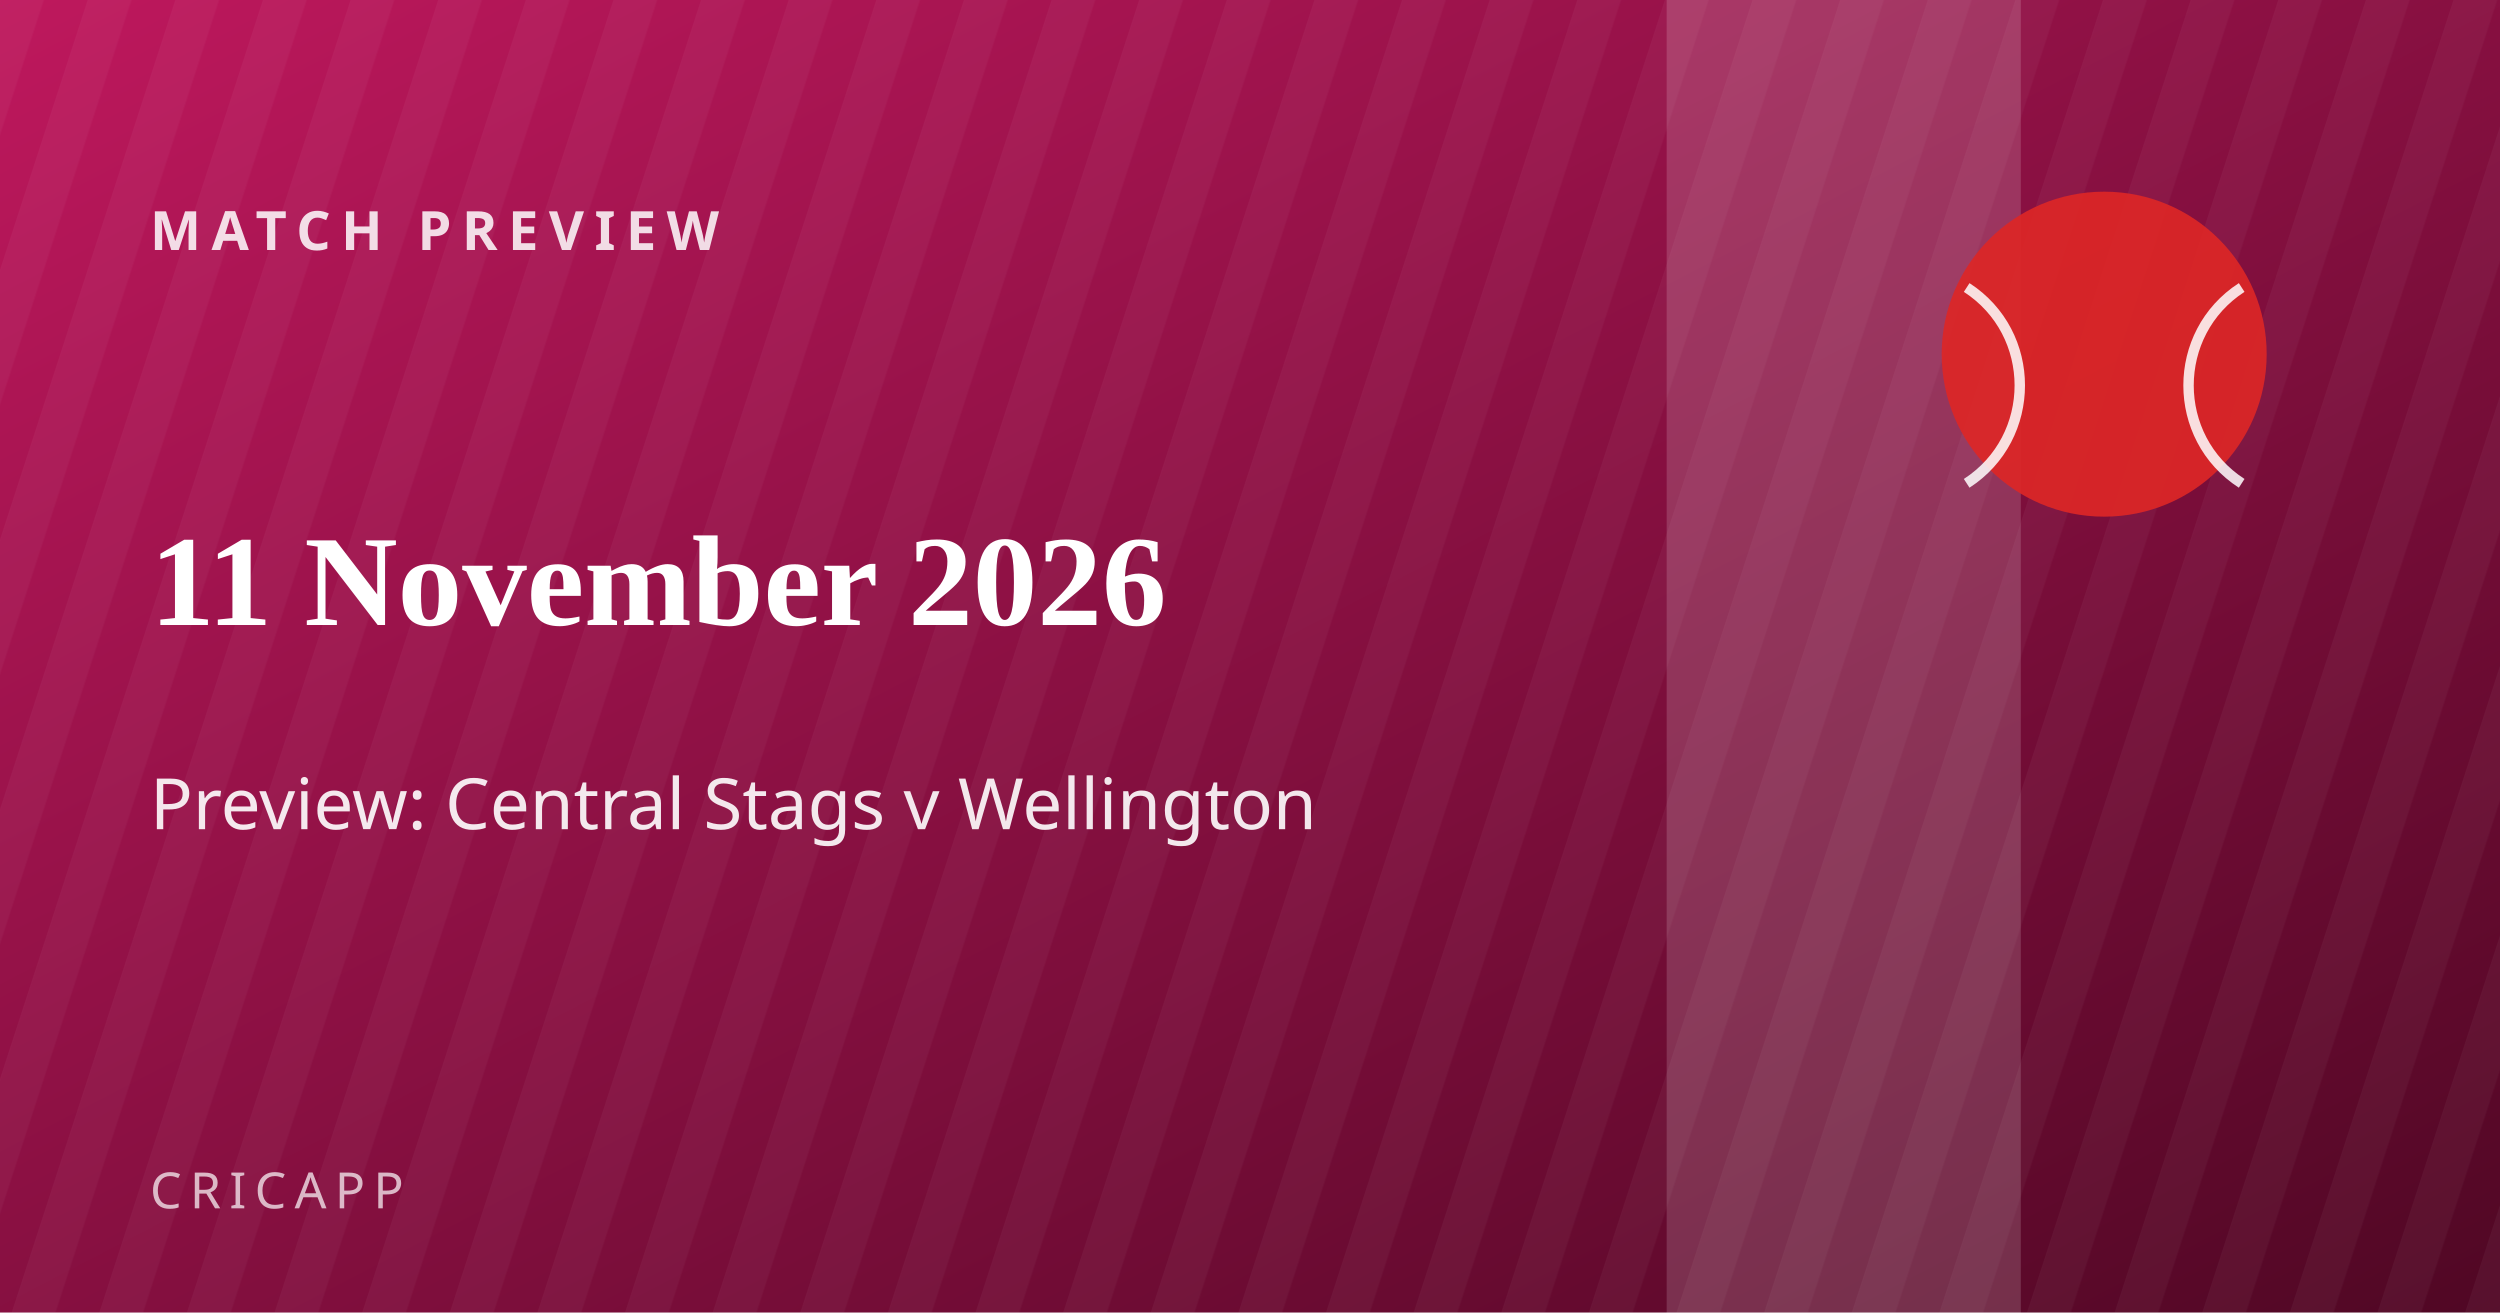
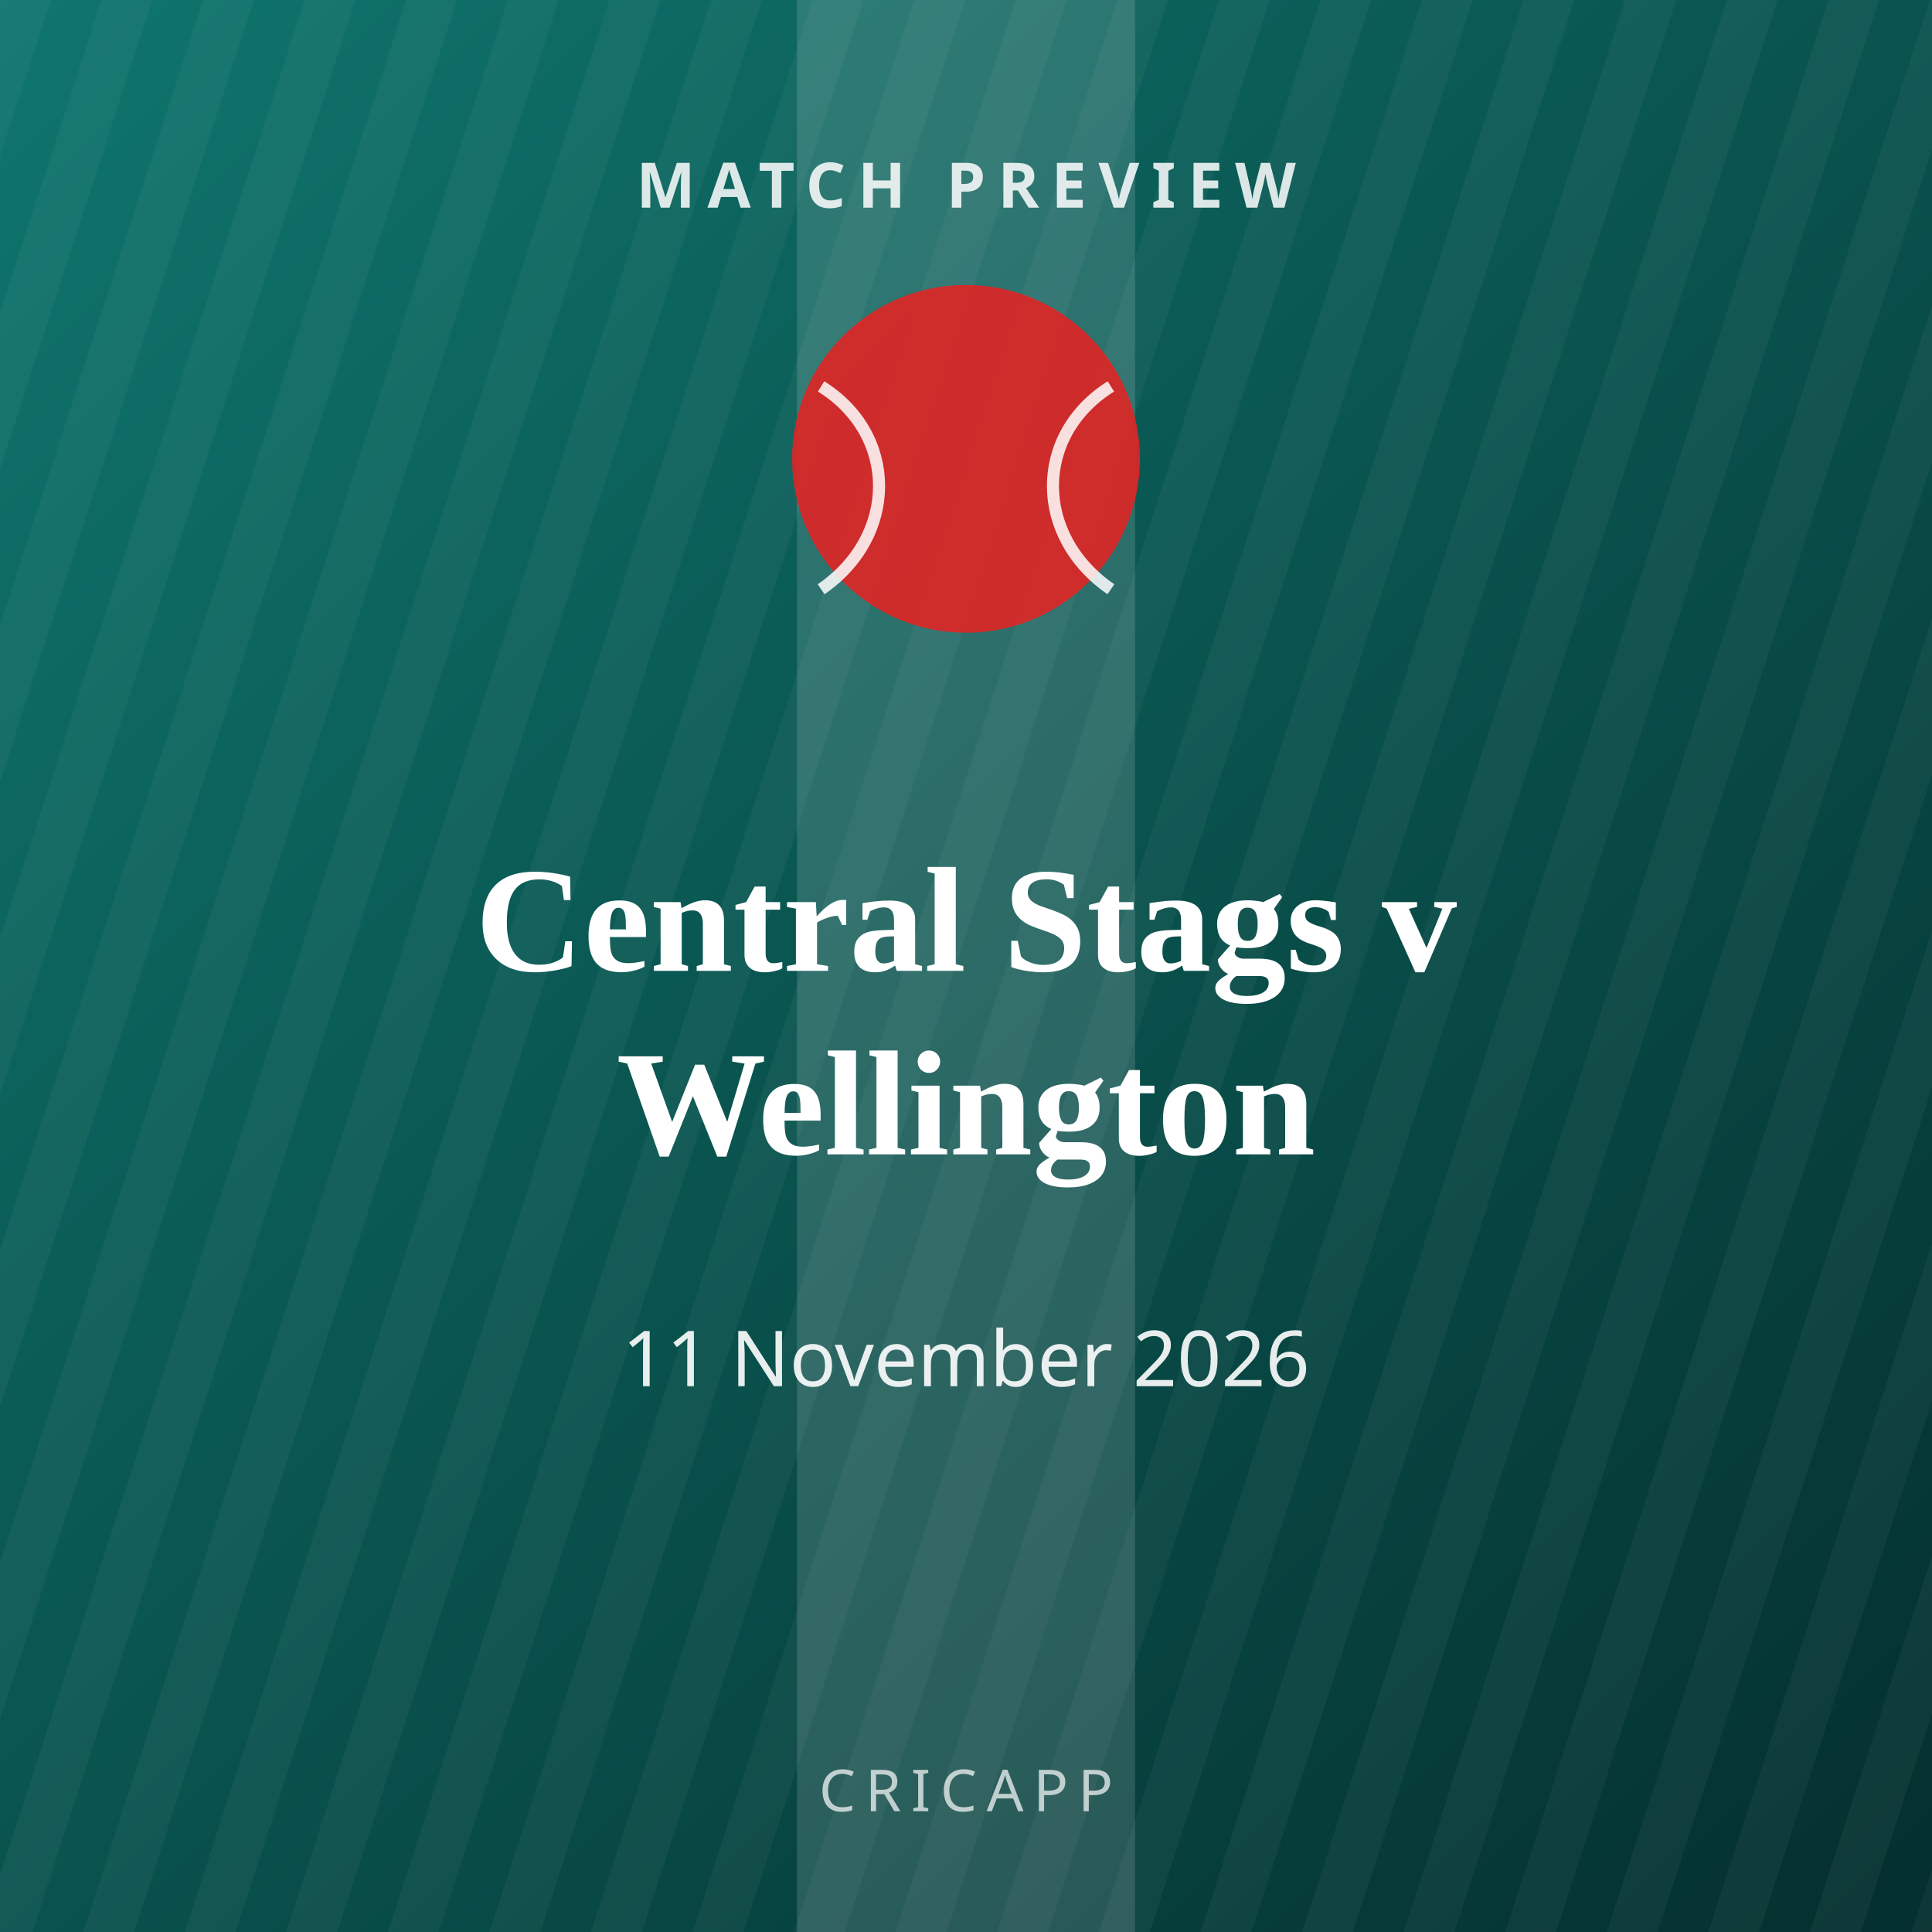
- <svg xmlns="http://www.w3.org/2000/svg" viewBox="0 0 1200 630" role="img" aria-label="11 November 2026">
+ <svg xmlns="http://www.w3.org/2000/svg" viewBox="0 0 800 800" role="img" aria-label="Central Stags v Wellington">
  <defs>
    <linearGradient id="g" x1="0" y1="0" x2="1" y2="1">
-       <stop offset="0" stop-color="#be185d" />
-       <stop offset="1" stop-color="#500724" />
+       <stop offset="0" stop-color="#0f766e" />
+       <stop offset="1" stop-color="#042f2e" />
    </linearGradient>
    <pattern id="s" width="40" height="40" patternUnits="userSpaceOnUse" patternTransform="rotate(18)">
      <rect width="20" height="40" fill="#ffffff" opacity="0.04" />
    </pattern>
  </defs>
-   <rect width="1200" height="630" fill="url(#g)" />
-   <rect width="1200" height="630" fill="url(#s)" />
-   <g opacity="0.16">
-     <rect x="800" y="-40" width="170" height="760" rx="14" fill="#fff" />
-     <rect x="858" y="40" width="54" height="8" fill="#fff" />
-     <rect x="858" y="560" width="54" height="8" fill="#fff" />
+   <rect width="800" height="800" fill="url(#g)" />
+   <rect width="800" height="800" fill="url(#s)" />
+   <g opacity="0.14">
+     <rect x="330" y="-40" width="140" height="880" rx="14" fill="#fff" />
  </g>
-   <circle cx="1010" cy="170" r="78" fill="#dc2626" opacity="0.92" />
-   <path d="M944 138c34 22 34 72 0 94M1076 138c-34 22-34 72 0 94" stroke="#fff" stroke-width="5" fill="none" opacity="0.85" />
-   <text x="72" y="120" font-family="system-ui, sans-serif" font-size="26" font-weight="700" letter-spacing="5" fill="#ffffff" opacity="0.85">MATCH PREVIEW</text>
-   <text x="72" y="300" font-family="Georgia, 'Times New Roman', serif" font-size="62" font-weight="700" fill="#ffffff">11 November 2026</text>
-   <text x="72" y="398" font-family="system-ui, sans-serif" font-size="34" fill="#ffffff" opacity="0.9">Preview: Central Stags v Wellington</text>
-   <text x="72" y="580" font-family="system-ui, sans-serif" font-size="24" letter-spacing="4" fill="#ffffff" opacity="0.7">CRICAPP</text>
+   <circle cx="400" cy="190" r="72" fill="#dc2626" opacity="0.92" />
+   <path d="M340 160c32 20 32 62 0 84M460 160c-32 20-32 62 0 84" stroke="#fff" stroke-width="5" fill="none" opacity="0.85" />
+   <text x="400" y="86" text-anchor="middle" font-family="system-ui, sans-serif" font-size="26" font-weight="700" letter-spacing="5" fill="#ffffff" opacity="0.85">MATCH PREVIEW</text>
+   <text x="400" y="402" text-anchor="middle" font-family="Georgia, 'Times New Roman', serif" font-size="62" font-weight="700" fill="#ffffff">Central Stags v</text>
+   <text x="400" y="478" text-anchor="middle" font-family="Georgia, 'Times New Roman', serif" font-size="62" font-weight="700" fill="#ffffff">Wellington</text>
+   <text x="400" y="574" text-anchor="middle" font-family="system-ui, sans-serif" font-size="32" fill="#ffffff" opacity="0.9">11 November 2026</text>
+   <text x="400" y="750" text-anchor="middle" font-family="system-ui, sans-serif" font-size="24" letter-spacing="4" fill="#ffffff" opacity="0.7">CRICAPP</text>
</svg>
